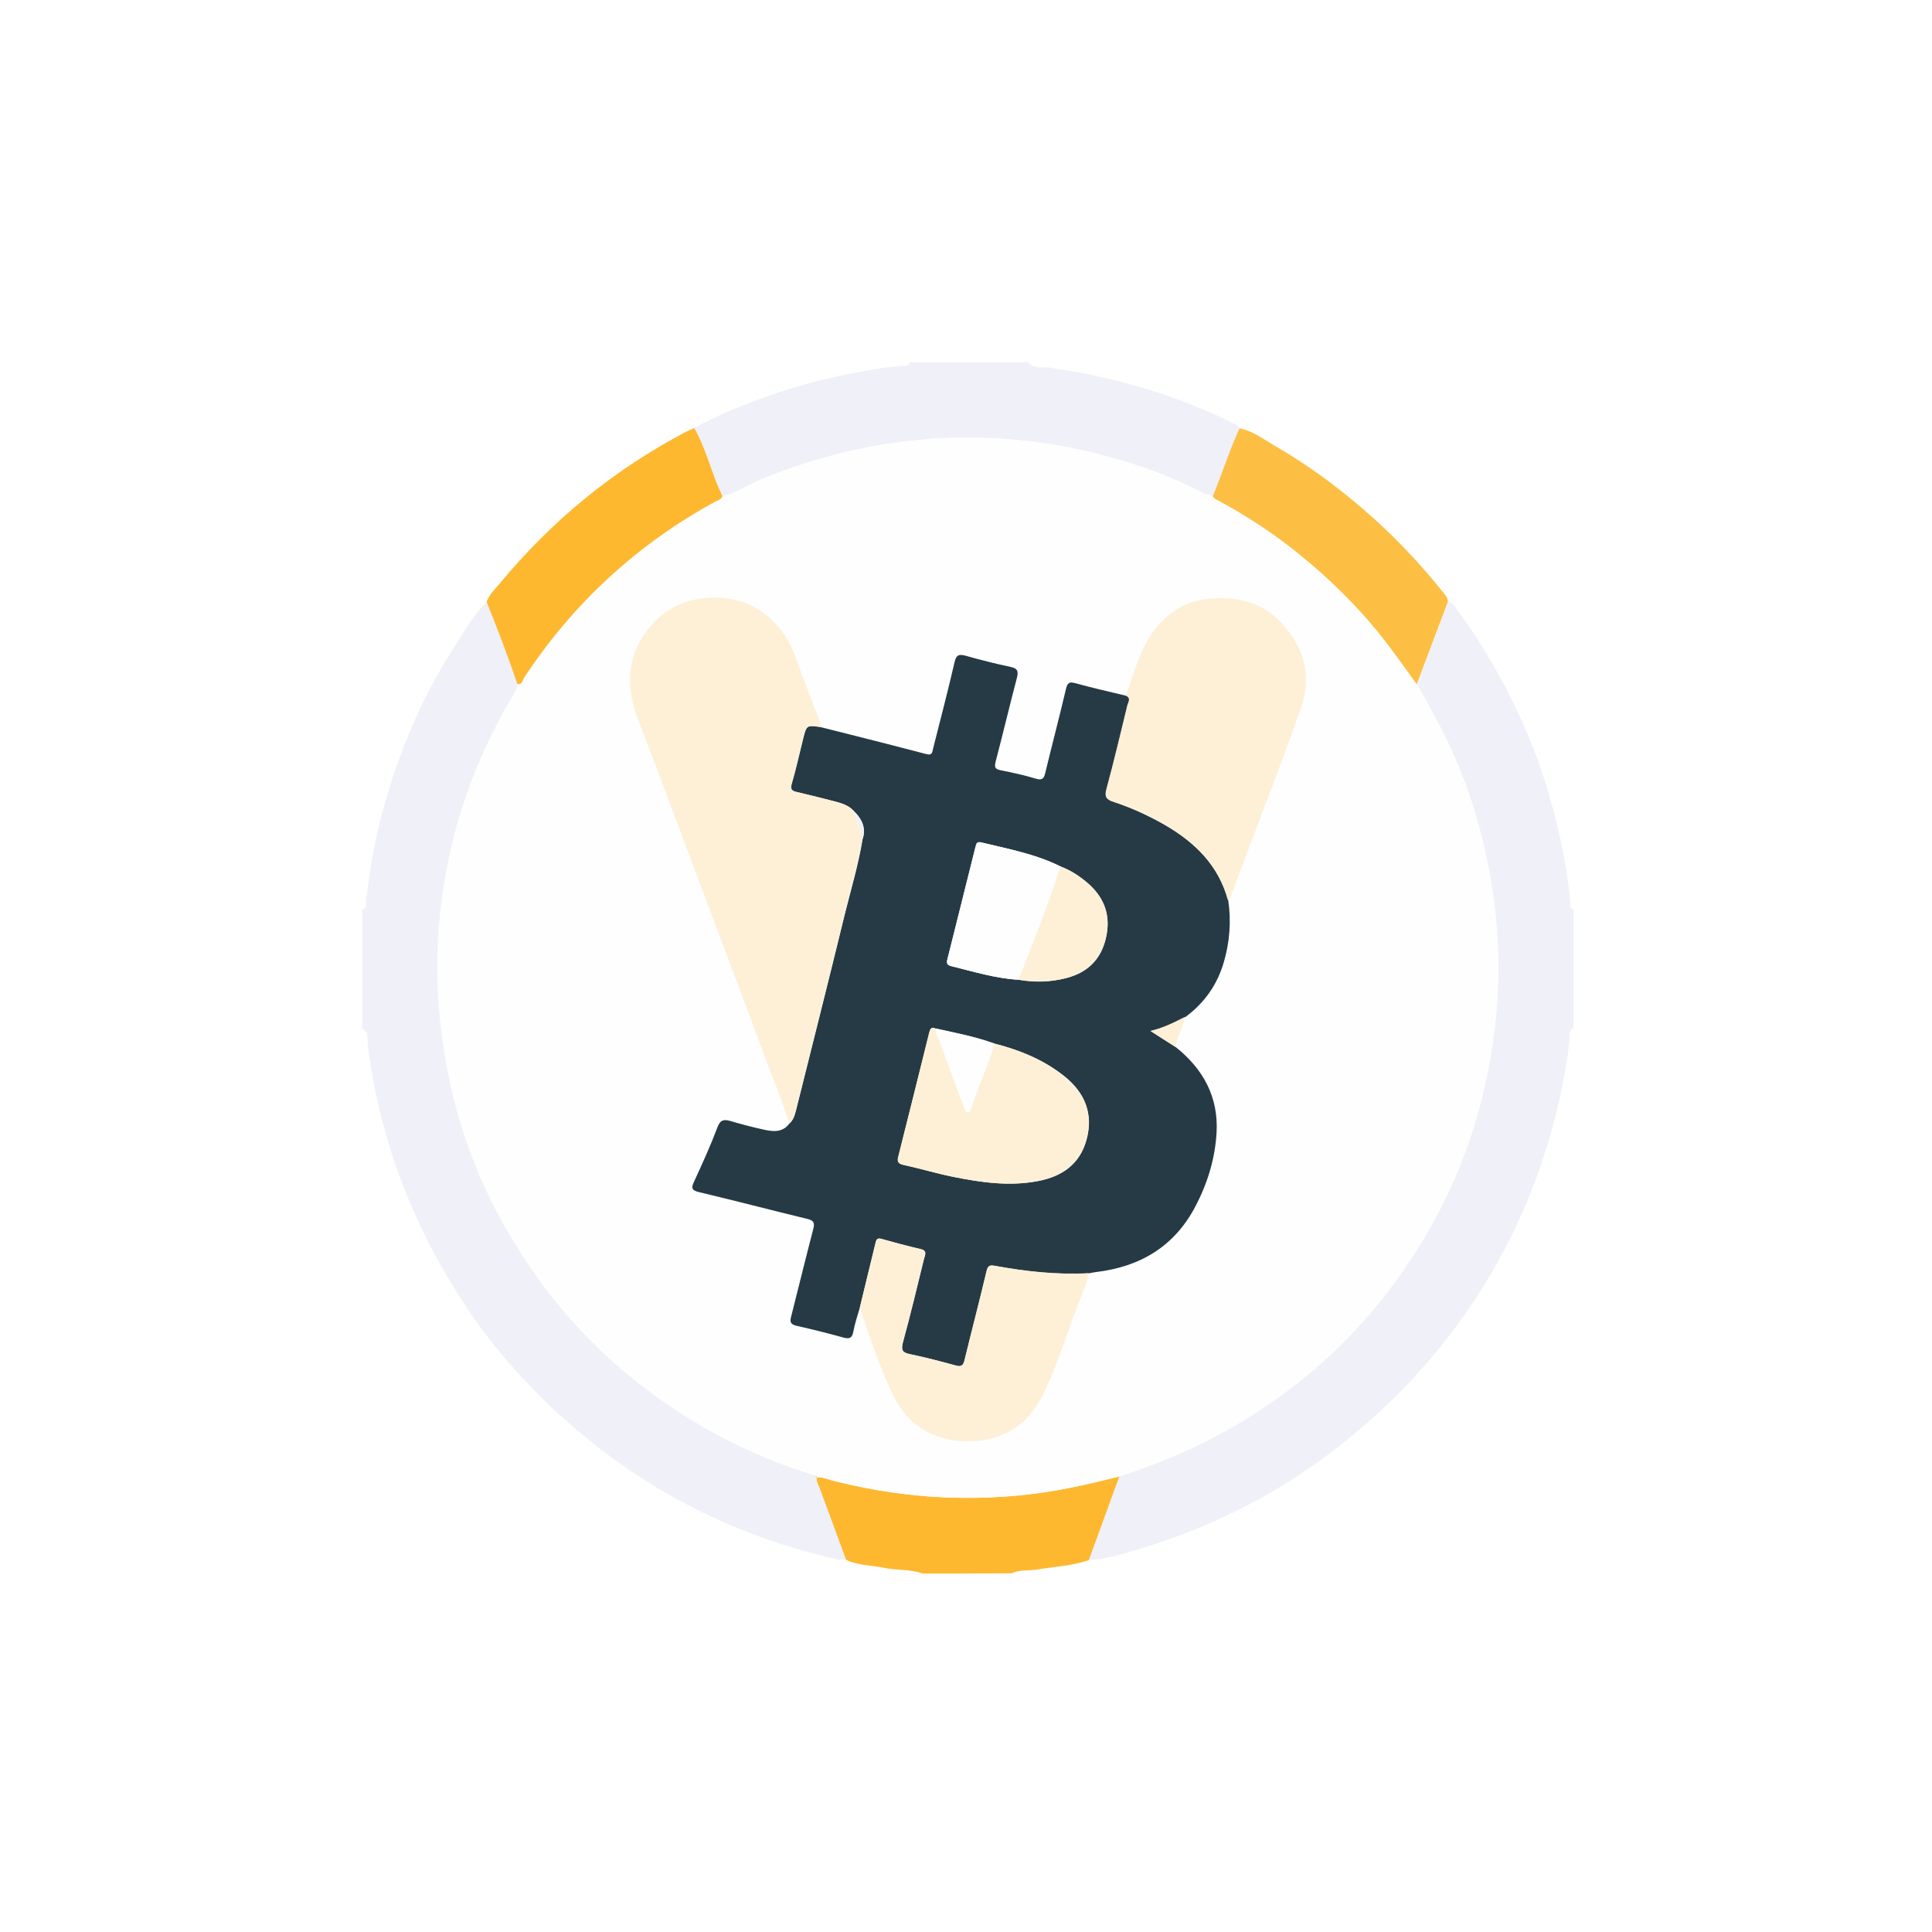
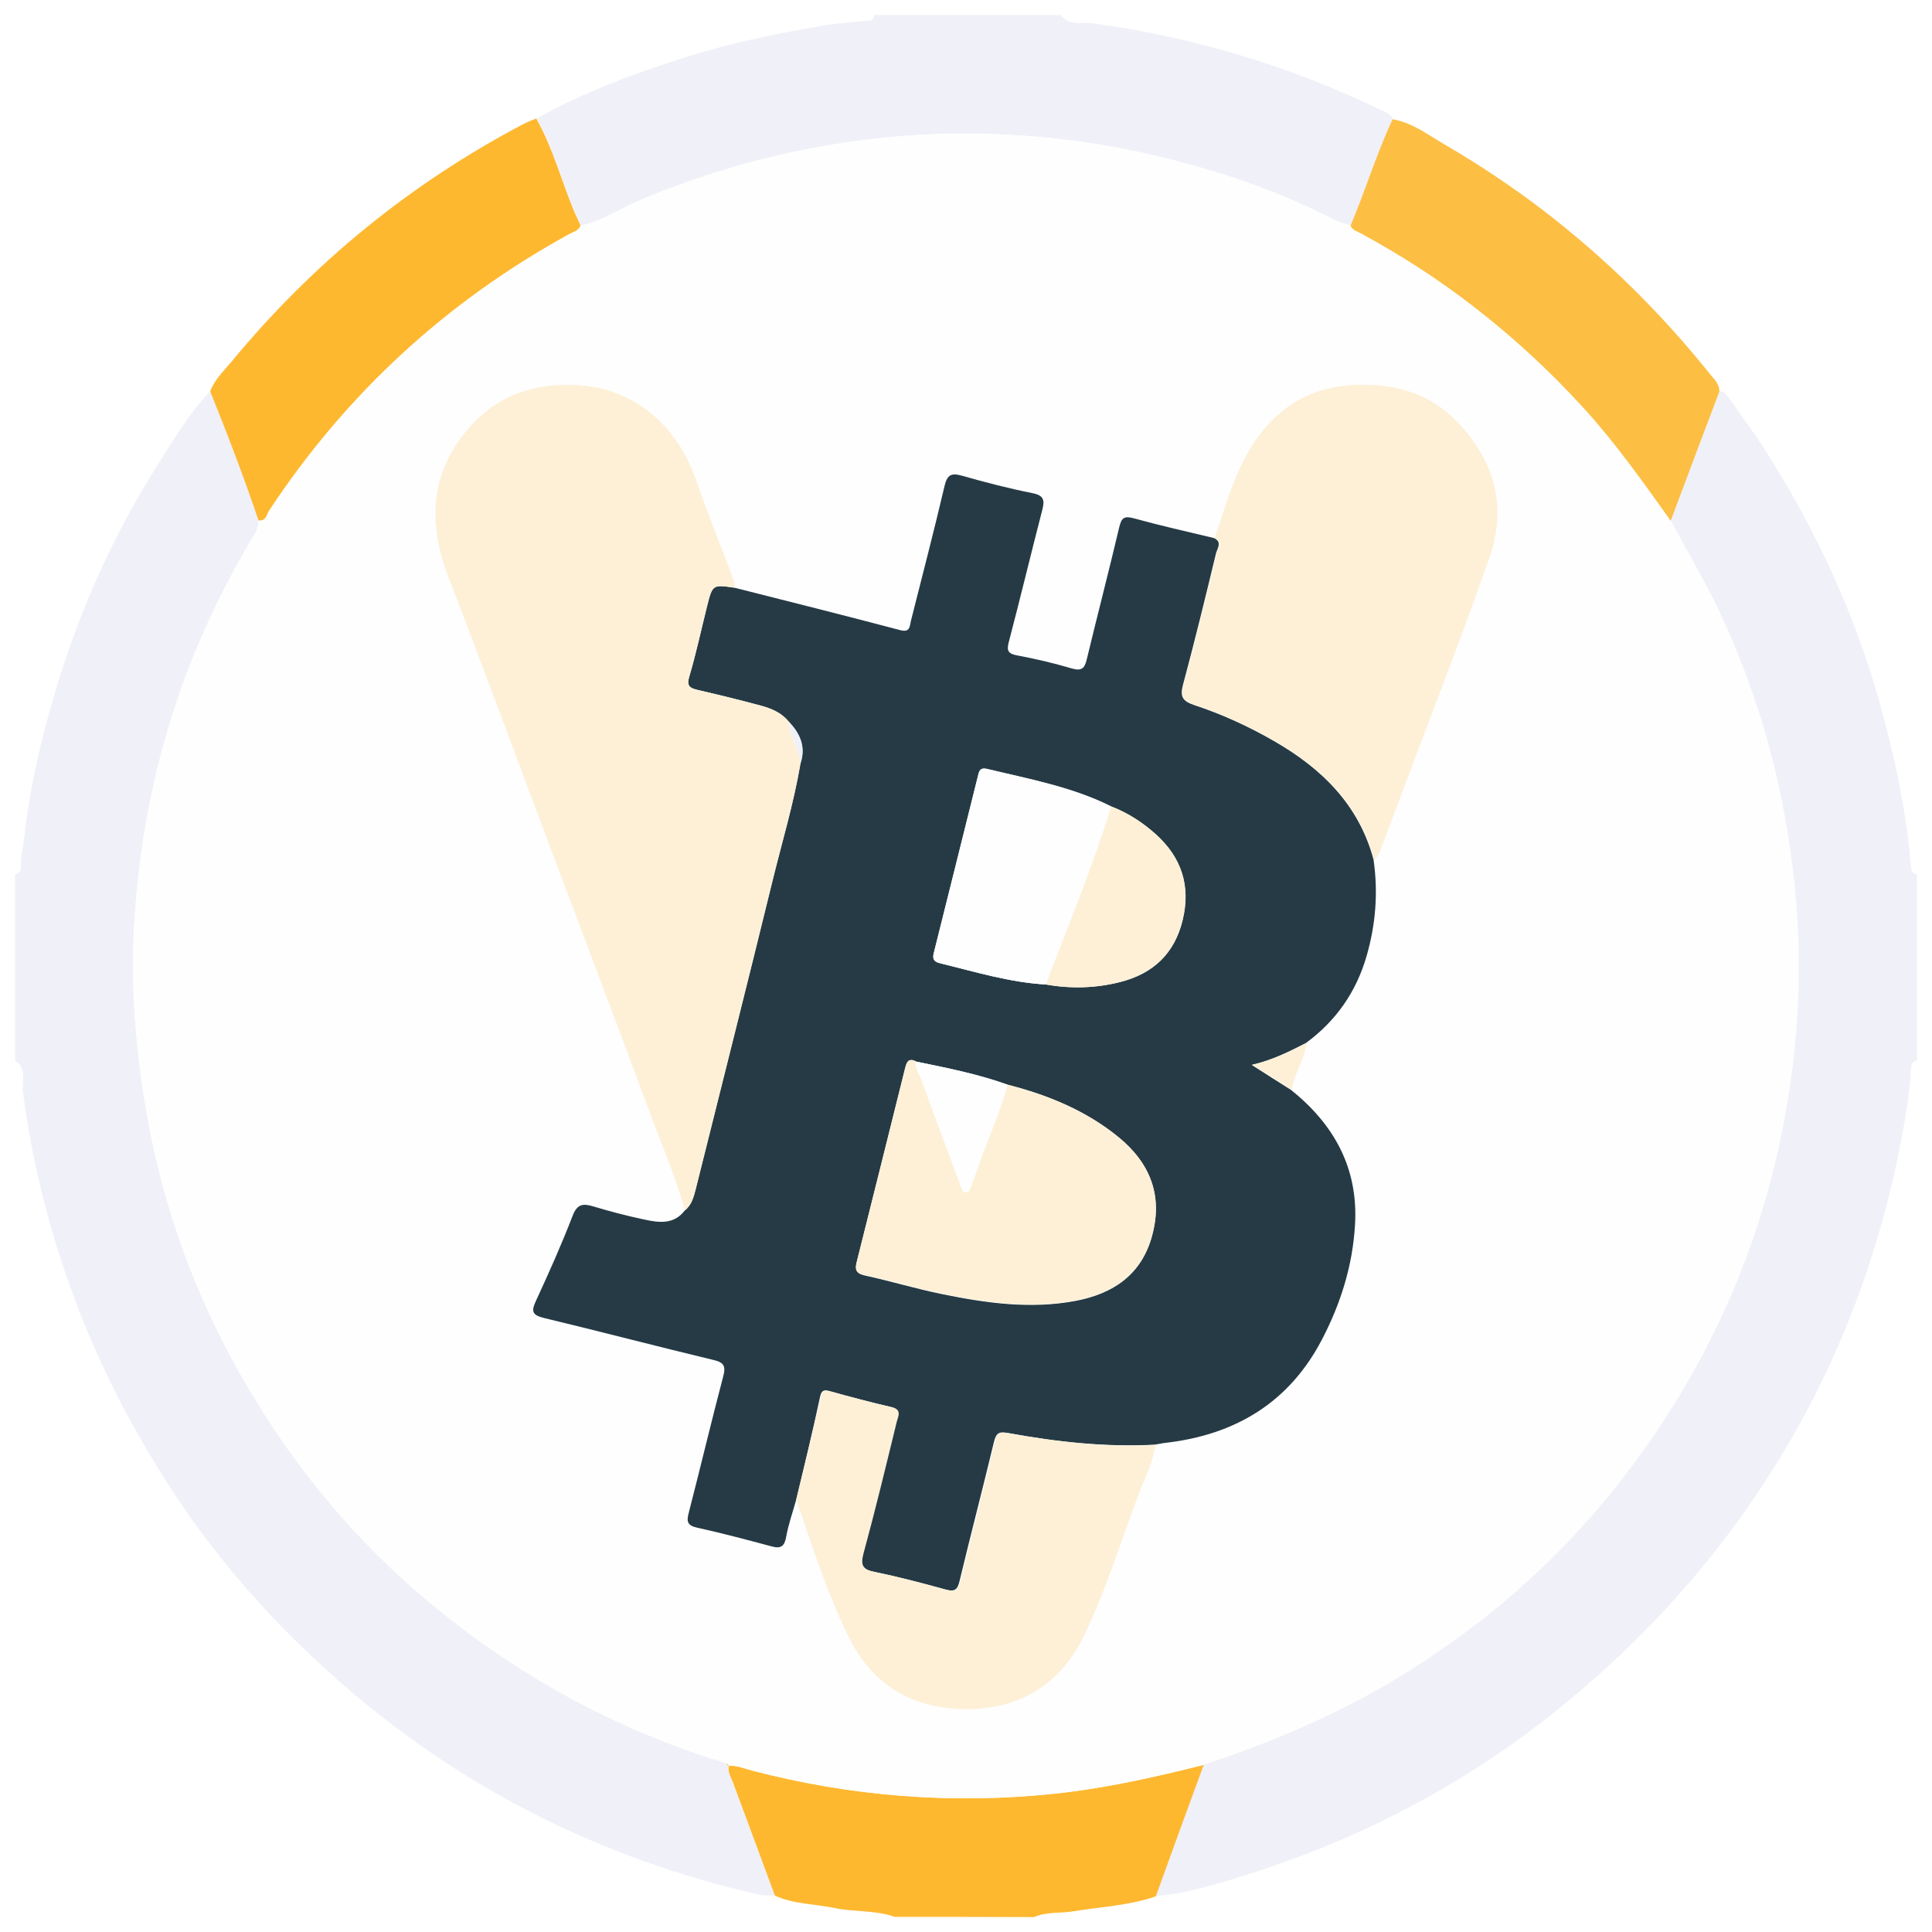
<svg xmlns="http://www.w3.org/2000/svg" version="1.1" id="Layer_1" x="0px" y="0px" viewBox="0 0 1024 1024" style="enable-background:new 0 0 1024 1024;" xml:space="preserve">
  <style type="text/css">
	.st0{fill:#F0F0F8;}
	.st1{fill:#FEB830;}
	.st2{fill:#FEFEFE;}
	.st3{fill:#FCBF44;}
	.st4{fill:#253A45;}
	.st5{fill:#FDF0D7;}
</style>
  <g>
-     <path class="st0" d="M834,482c0,21,0,42,0,63c-1.8,0.2-1.9,1.5-2,2.9c-0.5,9.8-2.3,19.4-4.2,28.9c-8.3,40.3-23.5,77.8-46.2,112.2   c-19.2,29.1-42.6,54.2-69.8,75.9c-31.7,25.3-67,43.5-105.7,55.4c-9.5,2.9-19,6-29,6.6c5.4-14.8,10.8-29.6,16.2-44.4   c20.7-6.9,40.7-15.1,59.7-26c32.4-18.6,60.1-42.5,82.8-72.1c24.7-32.3,42-68.3,51.1-108.1c4.5-19.8,7-39.8,7.3-60   c0.2-16.6-1.2-33.1-3.9-49.5c-4.2-25-11.5-49-22.2-72.1c-5.1-11-11.3-21.4-17-32.1c5.5-14.6,11-29.1,16.5-43.7   c1.5,0.2,2.4,1.1,3.2,2.2c4.2,6,8.6,11.8,12.5,18c16.6,26.1,29.6,53.8,38.1,83.5c5.2,18.3,9.3,36.9,10.9,55.9   C832.1,480.1,831.9,481.7,834,482z" />
-     <path class="st0" d="M192,545c0-21,0-42,0-63c1.4-0.2,2-1,2-2.4c-0.2-3,0.6-5.9,0.9-8.9c2.2-19.3,6.7-38.1,12.6-56.6   c8-24.9,18.8-48.6,32.9-70.6c5.4-8.5,10.5-17.3,17.6-24.6c5.8,14.4,11.3,28.9,16.3,43.6c-0.1,1.7-0.5,3.3-1.4,4.7   c-8.9,14.7-16.4,30-22.5,46c-10.7,28-16.5,57-18.1,86.7c-1,17.7,0.2,35.5,2.8,53.1c4.4,30.7,13.5,59.9,27.6,87.4   c17.7,34.3,41.1,64.1,71.2,88.7c29.4,24.1,62.2,41.8,98.6,52.8c0,0.5,0.2,0.9,0.8,0.9l-0.1,0c-0.5,2.1,0.7,3.9,1.4,5.7   c4.7,12.7,9.4,25.4,14.1,38.2c-1.7-0.1-3.4,0.2-4.9-0.2c-54.1-12.2-102.1-36.5-143.5-73.3c-20.4-18.1-38.6-38.4-53.7-61.3   c-13.1-19.8-24.1-40.6-32.6-62.7c-9.3-23.9-15.7-48.5-18.9-74C194.3,552,196.2,547.5,192,545z" />
-     <path class="st0" d="M368,226.9c16.1-9,33.4-15.3,50.9-20.9c15.2-4.8,30.7-7.9,46.4-10.6c4.2-0.7,8.5-1,12.8-1.4   c1.6-0.2,3.5,0.4,3.9-2c21,0,42,0,63,0c2.8,3.8,7.2,2.3,10.8,2.8c22.5,3.1,44.5,8.4,65.9,16c10.6,3.8,21,8.1,31.1,13.1   c1.6,0.8,3.5,1.3,4.3,3.2c-5.5,11.7-9.2,24.1-14.2,35.9c-2-0.7-4.2-1.2-6.1-2.2c-19.2-9.9-39.4-16.6-60.4-21.6   c-19.7-4.6-39.7-7-60-7.3c-15-0.2-29.8,0.9-44.6,3.1c-23.4,3.5-46,9.9-67.9,18.9c-7.1,2.9-13.4,7.4-21,9.1c-0.7-1.5-1.3-3-2-4.5   C376.5,248,373.7,236.9,368,226.9z" />
-     <path class="st1" d="M489,834c-6.6-2.4-13.6-1.6-20.3-3c-6.7-1.4-13.8-1.2-20.2-4.2c-4.7-12.7-9.4-25.4-14.1-38.2   c-0.7-1.8-1.9-3.6-1.4-5.7c2.7-0.2,5.2,0.9,7.8,1.6c33.8,8.8,68,11.5,102.7,7.7c16.9-1.8,33.4-5.5,49.8-9.7   c-5.4,14.8-10.8,29.6-16.2,44.4c-8.9,3.1-18.4,3.5-27.6,5c-4.5,0.7-9.1,0-13.4,2C520.3,834,504.7,834,489,834z" />
-     <path class="st2" d="M593.2,782.6c-16.4,4.1-32.9,7.9-49.8,9.7c-34.8,3.7-68.9,1-102.7-7.7c-2.6-0.7-5-1.8-7.8-1.6c0,0,0.1,0,0.1,0   c-0.3-0.3-0.5-0.6-0.8-0.9c-36.4-11-69.1-28.7-98.6-52.8c-30-24.6-53.4-54.5-71.2-88.7c-14.2-27.5-23.2-56.7-27.6-87.4   c-2.5-17.6-3.7-35.4-2.8-53.1c1.6-29.8,7.4-58.8,18.1-86.7c6.1-16,13.7-31.3,22.5-46c0.9-1.5,1.3-3.1,1.4-4.7   c2.6,0.4,2.8-2.1,3.6-3.4c26-39.5,59.8-70.5,101.2-93.3c1.4-0.8,3.2-1.2,3.9-2.9c7.6-1.7,13.9-6.2,21-9.1   c21.9-9,44.5-15.4,67.9-18.9c14.8-2.2,29.6-3.3,44.6-3.1c20.3,0.3,40.3,2.7,60,7.3c20.9,4.9,41.2,11.7,60.4,21.6   c1.9,1,4,1.5,6.1,2.2c0.7,1.5,2.2,1.9,3.5,2.6c13.4,7.3,26.2,15.5,38.2,24.9c13.2,10.3,25.5,21.6,36.8,34   c10.9,11.9,20.2,25.1,29.6,38.2c5.7,10.7,11.9,21.1,17,32.1c10.7,23,18,47,22.2,72.1c2.7,16.4,4.1,32.9,3.9,49.5   c-0.2,20.3-2.7,40.3-7.3,60c-9.1,39.8-26.3,75.8-51.1,108.1c-22.7,29.6-50.4,53.5-82.8,72.1C633.9,767.6,613.9,775.8,593.2,782.6z    M434.9,385.3c-0.1-1,0-2-0.3-2.9c-4.1-11-8.6-22-12.4-33.1c-6.6-19.1-22.8-34.7-48.5-32.3c-12.9,1.2-23,7.1-30.7,17.2   c-11.4,15-11,31.1-4.4,48.1c11.9,30.7,23.2,61.5,34.8,92.3c10.7,28.4,21.5,56.8,32,85.3c4.4,11.8,9.4,23.4,12.9,35.6   c-3.7,4.9-8.7,4.2-13.6,3.1c-5.8-1.3-11.6-2.8-17.4-4.5c-3.5-1-5.4-0.9-7,3.2c-3.7,9.8-8,19.3-12.4,28.8c-1.7,3.7-1,4.8,2.8,5.7   c19,4.6,38,9.5,57,14.1c3.5,0.9,4.3,2,3.3,5.6c-4.1,15.2-7.7,30.6-11.6,45.9c-0.8,2.9-0.7,4.4,2.8,5.2c8.4,1.8,16.8,4,25.1,6.3   c3.2,0.9,4.4,0,5-3.3c0.8-4.2,2.2-8.3,3.4-12.5c5.4,15.7,10.5,31.5,17.8,46.4c7.9,16,21.6,24.1,39.2,24.2   c17.9,0.1,31.8-8,39.8-24.1c7.8-15.8,12.8-32.7,19.1-49.1c2-5.2,4.7-10.3,5.4-15.9c1.3-0.2,2.6-0.5,3.9-0.7   c23.4-2.7,41.4-13.5,52.6-34.8c6.4-12.2,10.4-25.2,11.2-39c1.1-19-7.1-33.7-21.6-45.4c0.8-5.6,4.3-10.3,5-15.9   c10.1-7.5,16.9-17.2,20.5-29.3c3.1-10.7,4-21.6,2.3-32.6c1.4-0.9,1.7-2.3,2.3-3.7c3.3-8.9,6.7-17.7,10-26.6   c9-23.9,18.3-47.8,26.7-71.9c5.9-17,1.6-32.4-10.8-45.4c-9.8-10.2-22-13.4-35.9-12.6c-14.7,0.9-25.6,8.2-33.2,19.9   c-6.3,9.6-9.2,20.9-12.9,31.7c-9-2.2-18.1-4.2-27.1-6.7c-3.3-0.9-4.2-0.2-4.9,3c-3.5,14.9-7.4,29.7-11,44.6c-0.7,3-1.7,4-5,3   c-6-1.8-12.2-3.2-18.4-4.4c-3.1-0.6-3.7-1.5-2.9-4.6c3.9-14.8,7.4-29.7,11.3-44.5c0.9-3.3,0.6-4.9-3.3-5.7   c-8-1.6-15.9-3.6-23.7-5.9c-3.7-1-5.1-0.6-6.1,3.5c-3.5,15.2-7.5,30.3-11.3,45.5c-0.4,1.7-0.2,4-3.6,3.1   C472.3,394.7,453.6,390,434.9,385.3z" />
-     <path class="st3" d="M750.9,362.7c-9.4-13.1-18.6-26.3-29.6-38.2c-11.3-12.4-23.6-23.7-36.8-34c-12-9.4-24.8-17.6-38.2-24.9   c-1.3-0.7-2.8-1.1-3.5-2.6c5-11.9,8.7-24.3,14.2-35.9c6.7,1.1,12,5.3,17.7,8.6c11.6,6.7,22.7,14.1,33.3,22.3   c20.9,16.1,39.6,34.4,56.1,55c1.4,1.8,3.3,3.4,3.3,6C761.9,333.5,756.4,348.1,750.9,362.7z" />
-     <path class="st1" d="M382.9,263c-0.7,1.8-2.4,2.2-3.9,2.9c-41.4,22.7-75.2,53.8-101.2,93.3c-0.9,1.3-1,3.8-3.6,3.4   c-4.9-14.7-10.5-29.2-16.3-43.6c1.5-4,4.6-6.9,7.2-10c27.5-33.2,60.2-60,98.4-80.1c1.5-0.8,3-1.3,4.5-2c5.7,10,8.5,21.2,12.9,31.7   C381.6,260.1,382.3,261.5,382.9,263z" />
-     <path class="st1" d="M432.3,782.1c0.3,0.3,0.5,0.6,0.8,0.9C432.4,783.1,432.3,782.6,432.3,782.1z" />
-     <path class="st4" d="M455.7,693.2c-1.2,4.1-2.6,8.2-3.4,12.5c-0.6,3.3-1.8,4.1-5,3.3c-8.3-2.3-16.7-4.4-25.1-6.3   c-3.5-0.8-3.6-2.3-2.8-5.2c3.9-15.3,7.6-30.6,11.6-45.9c1-3.6,0.2-4.8-3.3-5.6c-19-4.6-38-9.6-57-14.1c-3.9-0.9-4.6-2-2.8-5.7   c4.4-9.5,8.7-19,12.4-28.8c1.5-4,3.5-4.2,7-3.2c5.7,1.7,11.5,3.2,17.4,4.5c4.9,1.1,10,1.7,13.6-3.1c2.3-1.9,3-4.7,3.7-7.4   c8.6-34.4,17.3-68.8,25.7-103.3c3.3-13.3,7.3-26.5,9.5-40.1c1.9-5.6-0.1-10.2-4-14.2c-2.4-3-5.8-4.4-9.3-5.4   c-7.1-1.9-14.2-3.6-21.3-5.3c-2.7-0.6-3.9-1.3-2.9-4.6c2.3-7.8,4-15.8,6-23.7c1.8-7.3,1.9-7.3,9.3-6.2c18.7,4.7,37.4,9.4,56,14.3   c3.4,0.9,3.1-1.4,3.6-3.1c3.8-15.1,7.8-30.3,11.3-45.5c0.9-4.1,2.4-4.5,6.1-3.5c7.8,2.2,15.7,4.2,23.7,5.9c3.8,0.8,4.1,2.4,3.3,5.7   c-3.9,14.8-7.4,29.7-11.3,44.5c-0.8,3.1-0.2,4,2.9,4.6c6.2,1.2,12.4,2.6,18.4,4.4c3.3,1,4.3,0,5-3c3.6-14.9,7.5-29.7,11-44.6   c0.8-3.2,1.7-3.9,4.9-3c9,2.5,18.1,4.5,27.1,6.7c2.8,1.4,1.1,3.5,0.7,5.1c-3.6,14.8-7.2,29.7-11.1,44.4c-1.1,4-0.1,5.5,3.6,6.7   c9.5,3.1,18.5,7.3,27.2,12.2c16,9.3,28.6,21.5,33.6,40c1.6,11,0.8,21.9-2.3,32.6c-3.5,12.1-10.3,21.8-20.5,29.3   c-5.7,2.9-11.4,5.8-18.3,7.4c4.8,3,9,5.8,13.3,8.5c14.5,11.6,22.7,26.4,21.6,45.4c-0.8,13.8-4.8,26.8-11.2,39   c-11.1,21.2-29.2,32-52.6,34.8c-1.3,0.2-2.6,0.4-3.9,0.7c-16.7,0.9-33.2-0.9-49.6-3.9c-3-0.6-3.9,0-4.6,3   c-3.7,15.7-7.8,31.2-11.6,46.9c-0.7,3-1.7,3.8-4.7,2.9c-8-2.2-16-4.3-24.2-6c-4.1-0.8-4.9-2.2-3.8-6.3c4-14.7,7.6-29.6,11.2-44.4   c0.5-1.9,1.9-4.1-1.8-5c-7-1.6-13.9-3.4-20.7-5.4c-1.9-0.5-2.7-0.1-3.1,1.8C461.3,670,458.5,681.6,455.7,693.2z M539.9,519.3   c8.5,1.5,16.9,1.3,25.2-0.9c11.1-2.8,18.3-9.6,21-21c2.7-11.5-0.4-21-9-28.8c-4.5-4-9.5-7.3-15.1-9.4c-13.2-6.6-27.7-9.2-41.9-12.7   c-2.2-0.5-2.6,0.5-3,2.1c-5,20-10,40-15,60c-0.5,2-0.1,3,2.2,3.5C516.1,515,527.7,518.6,539.9,519.3z M527,553.1   c-10.1-3.6-20.6-5.6-31-7.9c-2.6-1.2-3.1,0.5-3.5,2.4c-5.4,21.8-10.9,43.5-16.3,65.3c-0.6,2.5-0.4,3.8,2.6,4.5   c8.8,1.9,17.4,4.5,26.2,6.3c14.9,3,29.9,5.2,45.1,2.3c12.7-2.4,22.2-8.8,25.8-21.9c3.7-13.5-0.7-24.6-11.3-33.3   C553.5,561.8,540.6,556.6,527,553.1z" />
-     <path class="st5" d="M434.9,385.3c-7.4-1.1-7.4-1.1-9.3,6.2c-2,7.9-3.7,15.9-6,23.7c-1,3.3,0.2,4,2.9,4.6   c7.1,1.7,14.2,3.4,21.3,5.3c3.5,1,6.9,2.3,9.3,5.4c0.2,5.1,3.7,9.2,4,14.2c-2.3,13.6-6.3,26.7-9.5,40.1   c-8.4,34.5-17.1,68.9-25.7,103.3c-0.7,2.7-1.4,5.5-3.7,7.4c-3.5-12.1-8.5-23.7-12.9-35.6c-10.5-28.5-21.3-56.9-32-85.3   c-11.6-30.8-22.9-61.6-34.8-92.3c-6.6-17-7-33.1,4.4-48.1c7.7-10.1,17.8-16,30.7-17.2c25.7-2.4,41.9,13.2,48.5,32.3   c3.8,11.1,8.3,22.1,12.4,33.1C434.9,383.2,434.8,384.3,434.9,385.3z" />
-     <path class="st5" d="M650.8,477.1c-5-18.5-17.5-30.7-33.6-40c-8.6-5-17.7-9.1-27.2-12.2c-3.7-1.2-4.7-2.7-3.6-6.7   c4-14.7,7.5-29.6,11.1-44.4c0.4-1.6,2.1-3.8-0.7-5.1c3.8-10.8,6.7-22.1,12.9-31.7c7.7-11.7,18.5-19.1,33.2-19.9   c13.9-0.8,26.1,2.4,35.9,12.6c12.4,13,16.7,28.4,10.8,45.4c-8.4,24.1-17.7,48-26.7,71.9c-3.3,8.9-6.7,17.7-10,26.6   C652.5,474.8,652.2,476.2,650.8,477.1z" />
-     <path class="st5" d="M455.7,693.2c2.8-11.6,5.6-23.2,8.4-34.8c0.5-1.9,1.2-2.3,3.1-1.8c6.9,1.9,13.8,3.8,20.7,5.4   c3.7,0.8,2.2,3.1,1.8,5c-3.6,14.8-7.2,29.7-11.2,44.4c-1.1,4.1-0.2,5.5,3.8,6.3c8.1,1.7,16.2,3.8,24.2,6c3,0.8,4,0,4.7-2.9   c3.8-15.7,7.9-31.2,11.6-46.9c0.7-3,1.6-3.6,4.6-3c16.4,3,32.9,4.8,49.6,3.9c-0.7,5.7-3.4,10.7-5.4,15.9   c-6.3,16.4-11.2,33.4-19.1,49.1c-8,16.2-21.9,24.2-39.8,24.1c-17.7-0.1-31.4-8.2-39.2-24.2C466.1,724.7,461.1,708.9,455.7,693.2z" />
-     <path class="st5" d="M623,554.9c-4.3-2.7-8.6-5.5-13.3-8.5c6.9-1.6,12.6-4.5,18.3-7.4C627.3,544.6,623.8,549.3,623,554.9z" />
-     <path class="st5" d="M527,553.1c13.6,3.5,26.5,8.7,37.5,17.7c10.6,8.7,15,19.7,11.3,33.3c-3.6,13.1-13.1,19.5-25.8,21.9   c-15.2,2.9-30.2,0.7-45.1-2.3c-8.8-1.8-17.4-4.4-26.2-6.3c-3-0.7-3.3-2-2.6-4.5c5.5-21.7,10.9-43.5,16.3-65.3   c0.5-1.9,1-3.6,3.5-2.4c-0.2,2.7,1.4,4.7,2.3,7.1c4.1,11.6,8.5,23.1,12.8,34.6c0.4,1,0.5,2.6,1.9,2.6c1.4,0,1.5-1.6,1.9-2.6   c0.8-2,1.5-4,2.2-6.1C520.3,571.4,524.5,562.5,527,553.1z" />
-     <path class="st2" d="M539.9,519.3c-12.2-0.7-23.8-4.3-35.6-7.2c-2.2-0.5-2.7-1.5-2.2-3.5c5-20,10-40,15-60c0.4-1.6,0.8-2.6,3-2.1   c14.2,3.4,28.6,6.1,41.9,12.7C555.8,479.6,547.5,499.3,539.9,519.3z" />
-     <path class="st5" d="M539.9,519.3c7.6-20,15.8-39.7,22.1-60.1c5.7,2.2,10.6,5.4,15.1,9.4c8.7,7.8,11.8,17.4,9,28.8   c-2.7,11.4-10,18.1-21,21C556.8,520.5,548.4,520.7,539.9,519.3z" />
-     <path class="st2" d="M527,553.1c-2.5,9.5-6.7,18.4-9.9,27.6c-0.7,2-1.4,4.1-2.2,6.1c-0.4,1-0.5,2.6-1.9,2.6c-1.4,0-1.5-1.5-1.9-2.6   c-4.3-11.5-8.7-23-12.8-34.6c-0.8-2.3-2.5-4.4-2.3-7.1C506.4,547.4,516.9,549.4,527,553.1z" />
-     <path class="st0" d="M457.2,444.7c-0.3-5-3.8-9.1-4-14.2C457,434.5,459,439,457.2,444.7z" />
+     <path class="st0" d="M1016,463.3c0,33,0,65.9,0,98.9c-2.8,0.3-3,2.3-3.2,4.5c-0.8,15.4-3.6,30.5-6.7,45.4   c-13,63.3-36.9,122.2-72.5,176.1c-30.1,45.6-66.9,85-109.6,119.2c-49.8,39.8-105.3,68.3-165.9,87.1c-14.9,4.6-29.8,9.3-45.6,10.4   c8.5-23.2,17-46.4,25.4-69.7c32.5-10.8,63.9-23.7,93.7-40.8c50.8-29.3,94.4-66.7,129.9-113.3c38.8-50.8,65.9-107.3,80.2-169.8   c7.1-31,11-62.4,11.4-94.3c0.3-26.1-1.9-51.9-6.2-77.7c-6.5-39.3-18.1-77-34.8-113.1c-8-17.3-17.8-33.6-26.8-50.4   c8.6-22.9,17.2-45.8,25.9-68.6c2.3,0.3,3.8,1.8,5,3.5c6.6,9.4,13.5,18.6,19.6,28.2c26,40.9,46.4,84.4,59.8,131.2   c8.2,28.8,14.5,57.9,17.1,87.8C1013,460.4,1012.7,462.9,1016,463.3z" />
+     <path class="st0" d="M8,562.2c0-33,0-65.9,0-98.9c2.2-0.3,3.2-1.6,3.1-3.8c-0.3-4.7,1-9.3,1.5-13.9c3.4-30.3,10.5-59.8,19.7-88.8   c12.5-39.1,29.5-76.2,51.6-110.9c8.5-13.3,16.4-27.1,27.6-38.6c9.1,22.6,17.8,45.3,25.6,68.4c-0.1,2.7-0.8,5.2-2.2,7.4   c-13.9,23-25.8,47.1-35.4,72.2C82.7,399.4,73.6,445,71,491.7c-1.5,27.8,0.3,55.7,4.3,83.4c7,48.2,21.1,94.1,43.4,137.2   c27.8,53.8,64.6,100.7,111.7,139.3c46.2,37.8,97.6,65.7,154.7,82.9c0.1,0.8,0.2,1.5,1.2,1.4l-0.1-0.1c-0.8,3.3,1.1,6,2.2,8.9   c7.3,20,14.8,39.9,22.2,59.9c-2.6-0.1-5.3,0.2-7.8-0.3c-84.9-19.2-160.3-57.4-225.3-115.2c-32-28.5-60.6-60.3-84.4-96.3   c-20.5-31-37.8-63.7-51.3-98.4c-14.5-37.6-24.6-76.2-29.7-116.2C11.6,573.2,14.5,566.2,8,562.2z" />
+     <path class="st0" d="M284.4,62.8c25.3-14.1,52.4-24.1,80-32.8c23.8-7.5,48.2-12.4,72.8-16.6c6.6-1.1,13.4-1.5,20.1-2.2   c2.5-0.3,5.5,0.7,6.1-3.2c33,0,65.9,0,98.9,0c4.4,6,11.3,3.6,16.9,4.4c35.4,4.8,69.8,13.2,103.4,25.2c16.7,6,33,12.8,48.9,20.5   c2.5,1.2,5.5,2,6.7,5c-8.6,18.3-14.5,37.8-22.3,56.4c-3.2-1.1-6.6-1.9-9.5-3.4c-30.1-15.5-61.9-26.1-94.8-33.8   c-31-7.3-62.4-11-94.2-11.5c-23.5-0.4-46.8,1.4-70,4.8c-36.7,5.5-72.2,15.5-106.5,29.7c-11.1,4.6-21.1,11.6-33,14.3   c-1-2.3-2.1-4.7-3.1-7C297.7,96,293.3,78.5,284.4,62.8z" />
+     <path class="st1" d="M474.3,1016c-10.3-3.7-21.4-2.5-31.9-4.7c-10.6-2.2-21.7-2-31.7-6.6c-7.4-20-14.8-39.9-22.2-59.9   c-1.1-2.9-3-5.6-2.2-8.9c4.3-0.3,8.2,1.4,12.2,2.5c53,13.8,106.7,18,161.3,12.2c26.5-2.9,52.4-8.7,78.2-15.2   c-8.5,23.2-17,46.4-25.4,69.7c-14,4.9-28.9,5.5-43.4,7.9c-7,1.2-14.3,0.1-21.1,3.1C523.5,1016,498.9,1016,474.3,1016z" />
+     <path class="st2" d="M638,935.4c-25.8,6.5-51.6,12.3-78.2,15.2c-54.6,5.9-108.3,1.6-161.3-12.2c-4-1-7.9-2.8-12.2-2.5   c0,0,0.1,0.1,0.1,0.1c-0.4-0.5-0.8-0.9-1.2-1.4c-57.2-17.2-108.5-45.1-154.7-82.9c-47.2-38.6-83.9-85.5-111.7-139.3   c-22.3-43.1-36.5-89.1-43.4-137.2c-4-27.7-5.9-55.5-4.3-83.4c2.5-46.8,11.7-92.3,28.5-136.2c9.6-25.2,21.5-49.2,35.4-72.2   c1.4-2.3,2-4.8,2.2-7.4c4.1,0.6,4.3-3.2,5.7-5.3c40.9-61.9,93.9-110.7,158.9-146.4c2.2-1.2,5-1.8,6.1-4.6   c11.9-2.6,21.9-9.7,33-14.3c34.4-14.1,69.8-24.2,106.5-29.7c23.2-3.5,46.5-5.2,70-4.8c31.8,0.5,63.3,4.2,94.2,11.5   c32.8,7.7,64.7,18.3,94.8,33.8c3,1.5,6.4,2.3,9.5,3.4c1.1,2.4,3.5,3,5.5,4.1c21,11.4,41.1,24.3,60,39c20.8,16.2,40,33.9,57.8,53.3   c17.1,18.8,31.7,39.4,46.4,60c8.9,16.8,18.8,33.1,26.8,50.4c16.7,36.2,28.3,73.8,34.8,113.1c4.3,25.8,6.5,51.6,6.2,77.7   c-0.4,31.8-4.3,63.2-11.4,94.3c-14.3,62.5-41.4,119-80.2,169.8c-35.6,46.5-79.1,84-129.9,113.3C701.9,911.7,670.4,924.6,638,935.4z    M389.4,311.5c-0.2-1.5,0-3.2-0.5-4.6c-6.5-17.3-13.5-34.5-19.5-52c-10.3-30-35.7-54.4-76.1-50.7c-20.3,1.9-36.2,11.1-48.2,27   c-17.9,23.6-17.2,48.9-6.9,75.5c18.6,48.1,36.4,96.6,54.6,144.9c16.8,44.7,33.8,89.2,50.3,134c6.9,18.6,14.7,36.8,20.2,55.8   c-5.7,7.7-13.7,6.6-21.4,4.9c-9.2-2-18.3-4.4-27.2-7c-5.5-1.6-8.5-1.4-10.9,5c-5.9,15.3-12.5,30.3-19.5,45.2   c-2.7,5.8-1.6,7.6,4.5,9c29.9,7.2,59.7,15,89.6,22.2c5.5,1.3,6.7,3.2,5.2,8.8c-6.4,23.9-12.1,48-18.2,72c-1.2,4.6-1.1,6.9,4.4,8.1   c13.2,2.9,26.4,6.3,39.4,9.9c5,1.4,6.9,0,7.8-5.1c1.2-6.6,3.5-13,5.3-19.6c8.5,24.6,16.4,49.5,27.9,72.9   c12.3,25.2,33.8,37.9,61.6,38.1c28.1,0.2,49.9-12.5,62.5-37.9c12.3-24.7,20-51.4,30-77.2c3.2-8.2,7.3-16.1,8.4-25   c2-0.4,4.1-0.8,6.1-1c36.7-4.3,65.1-21.3,82.5-54.6c10-19.2,16.4-39.6,17.6-61.2c1.7-29.8-11.1-53-33.9-71.2   c1.2-8.8,6.8-16.1,7.9-25c15.9-11.7,26.6-26.9,32.1-46c4.9-16.8,6.2-33.8,3.7-51.2c2.2-1.3,2.7-3.7,3.5-5.9   c5.2-13.9,10.5-27.8,15.7-41.7c14.1-37.6,28.7-75,41.9-112.9c9.3-26.7,2.5-50.9-17-71.3c-15.4-16-34.6-21.1-56.3-19.7   c-23.1,1.4-40.2,12.9-52.2,31.3c-9.8,15.1-14.4,32.9-20.3,49.8c-14.2-3.5-28.5-6.7-42.6-10.5c-5.1-1.4-6.6-0.3-7.7,4.8   c-5.5,23.4-11.5,46.6-17.2,70c-1.1,4.7-2.7,6.3-7.9,4.8c-9.5-2.8-19.2-5-28.9-6.9c-4.8-0.9-5.8-2.4-4.5-7.2   c6.1-23.2,11.6-46.6,17.7-69.8c1.4-5.2,0.9-7.7-5.1-9c-12.5-2.6-24.9-5.7-37.2-9.2c-5.7-1.6-8-0.9-9.5,5.5   c-5.5,23.9-11.7,47.6-17.8,71.4c-0.7,2.7-0.3,6.3-5.6,4.9C448.1,326.3,418.7,318.9,389.4,311.5z" />
+     <path class="st3" d="M885.5,276c-14.7-20.6-29.3-41.3-46.4-60c-17.8-19.5-37-37.2-57.8-53.3c-18.9-14.7-39-27.6-60-39   c-2-1.1-4.5-1.7-5.5-4.1c7.9-18.6,13.7-38.1,22.3-56.4c10.6,1.8,18.9,8.4,27.8,13.5c18.1,10.6,35.6,22.2,52.3,35   c32.8,25.2,62.1,54.1,88,86.4c2.2,2.8,5.2,5.3,5.1,9.4C902.7,230.2,894.1,253.1,885.5,276z" />
+     <path class="st1" d="M307.7,119.5c-1.1,2.8-3.8,3.4-6.1,4.6c-65,35.7-118,84.5-158.9,146.4c-1.4,2.1-1.6,5.9-5.7,5.3   c-7.8-23.1-16.5-45.8-25.6-68.4c2.4-6.3,7.2-10.8,11.3-15.7c43.1-52.2,94.5-94.2,154.4-125.8c2.3-1.2,4.7-2.1,7.1-3.1   c8.9,15.7,13.4,33.2,20.3,49.7C305.6,114.8,306.7,117.2,307.7,119.5z" />
+     <path class="st1" d="M385.2,934.6c0.4,0.5,0.8,0.9,1.2,1.4C385.5,936,385.3,935.3,385.2,934.6z" />
+     <path class="st4" d="M422,794.9c-1.8,6.5-4.1,12.9-5.3,19.6c-0.9,5.1-2.8,6.5-7.8,5.1c-13.1-3.5-26.2-7-39.4-9.9   c-5.5-1.2-5.6-3.5-4.4-8.1c6.2-24,11.9-48.1,18.2-72c1.5-5.6,0.4-7.5-5.2-8.8c-29.9-7.2-59.7-15-89.6-22.2c-6.1-1.5-7.2-3.2-4.5-9   c6.9-14.9,13.6-29.9,19.5-45.2c2.4-6.3,5.5-6.6,10.9-5c9,2.7,18.1,5.1,27.2,7c7.7,1.7,15.7,2.7,21.4-4.9c3.7-3,4.7-7.4,5.8-11.7   c13.5-54,27.1-108,40.4-162.2c5.1-20.9,11.4-41.6,15-62.9c2.9-8.9-0.2-16-6.3-22.3c-3.8-4.7-9.1-6.9-14.7-8.4   c-11.1-3-22.2-5.7-33.4-8.3c-4.2-1-6.1-2-4.5-7.2c3.7-12.2,6.3-24.8,9.4-37.2c2.9-11.5,2.9-11.5,14.6-9.8   c29.3,7.4,58.7,14.8,87.9,22.5c5.3,1.4,4.9-2.2,5.6-4.9c6-23.8,12.2-47.5,17.8-71.4c1.5-6.4,3.8-7.1,9.5-5.5   c12.3,3.5,24.7,6.7,37.2,9.2c6,1.2,6.5,3.7,5.1,9c-6,23.2-11.6,46.6-17.7,69.8c-1.3,4.8-0.3,6.3,4.5,7.2c9.7,1.8,19.4,4.1,28.9,6.9   c5.2,1.5,6.8-0.1,7.9-4.8c5.6-23.3,11.7-46.6,17.2-70c1.2-5,2.6-6.2,7.7-4.8c14.1,3.9,28.4,7.1,42.6,10.5c4.4,2.1,1.7,5.5,1,8.1   c-5.6,23.3-11.3,46.6-17.5,69.7c-1.7,6.3-0.1,8.6,5.7,10.6c14.9,4.9,29.1,11.4,42.6,19.2c25.2,14.5,44.9,33.7,52.7,62.8   c2.5,17.3,1.2,34.3-3.7,51.2c-5.5,19-16.2,34.3-32.1,46c-9,4.6-17.9,9.1-28.8,11.6c7.5,4.8,14.2,9.1,20.9,13.3   c22.8,18.3,35.6,41.4,33.9,71.2c-1.2,21.7-7.6,42.1-17.6,61.2c-17.4,33.3-45.8,50.3-82.5,54.6c-2.1,0.2-4.1,0.7-6.1,1   c-26.2,1.4-52.1-1.5-77.9-6.2c-4.7-0.9-6.1,0.1-7.3,4.8c-5.9,24.6-12.3,49-18.2,73.6c-1.1,4.7-2.6,5.9-7.4,4.6   c-12.6-3.5-25.2-6.8-37.9-9.4c-6.4-1.3-7.7-3.5-6-9.9c6.3-23.1,11.9-46.5,17.6-69.7c0.7-2.9,3-6.5-2.8-7.8   c-10.9-2.5-21.8-5.4-32.5-8.4c-3-0.9-4.2-0.2-4.9,2.8C430.8,758.4,426.4,776.7,422,794.9z M554.3,521.8c13.3,2.3,26.5,2,39.5-1.3   c17.4-4.5,28.8-15.1,33-32.9c4.3-18-0.6-33-14.2-45.3c-7-6.3-14.9-11.4-23.7-14.8c-20.8-10.4-43.4-14.5-65.8-19.9   c-3.5-0.8-4.1,0.7-4.7,3.3c-7.8,31.4-15.7,62.8-23.5,94.2c-0.8,3.1-0.1,4.7,3.4,5.5C516.9,515.1,535.1,520.7,554.3,521.8z    M534,574.9c-15.8-5.7-32.3-8.9-48.7-12.3c-4-1.9-4.8,0.7-5.6,3.8c-8.5,34.2-17.1,68.3-25.6,102.5c-1,3.9-0.6,6,4.1,7.1   c13.8,3,27.3,7.1,41.1,9.9c23.4,4.8,46.9,8.1,70.8,3.6c19.9-3.8,34.9-13.8,40.5-34.4c5.8-21.3-1-38.6-17.7-52.2   C575.6,588.6,555.4,580.4,534,574.9z" />
+     <path class="st5" d="M389.4,311.5c-11.6-1.7-11.7-1.7-14.6,9.8c-3.1,12.4-5.8,24.9-9.4,37.2c-1.6,5.2,0.3,6.2,4.5,7.2   c11.2,2.6,22.3,5.3,33.4,8.3c5.5,1.5,10.9,3.7,14.7,8.4c0.3,7.9,5.8,14.4,6.3,22.3c-3.6,21.3-9.9,42-15,62.9   c-13.2,54.1-26.9,108.1-40.4,162.2c-1.1,4.3-2.1,8.6-5.8,11.7c-5.5-19.1-13.4-37.3-20.2-55.8c-16.5-44.8-33.5-89.3-50.3-134   c-18.2-48.3-36-96.8-54.6-144.9c-10.3-26.6-10.9-51.9,6.9-75.5c12-15.9,27.9-25.2,48.2-27c40.4-3.7,65.8,20.7,76.1,50.7   c6,17.5,13,34.7,19.5,52C389.4,308.3,389.2,309.9,389.4,311.5z" />
+     <path class="st5" d="M728.3,455.6c-7.8-29.1-27.5-48.3-52.7-62.8c-13.6-7.8-27.8-14.3-42.6-19.2c-5.9-1.9-7.4-4.3-5.7-10.6   c6.2-23.1,11.8-46.4,17.5-69.7c0.6-2.6,3.4-5.9-1-8.1c5.9-17,10.5-34.8,20.3-49.8c12-18.4,29.1-29.9,52.2-31.3   c21.7-1.3,41,3.7,56.3,19.7c19.5,20.4,26.2,44.6,17,71.3c-13.2,37.9-27.8,75.3-41.9,112.9c-5.2,13.9-10.5,27.8-15.7,41.7   C731.1,452,730.5,454.3,728.3,455.6z" />
+     <path class="st5" d="M422,794.9c4.4-18.2,8.8-36.5,13.1-54.7c0.7-3,1.8-3.6,4.9-2.8c10.8,3,21.6,5.9,32.5,8.4   c5.8,1.3,3.5,4.9,2.8,7.8c-5.7,23.3-11.3,46.6-17.6,69.7c-1.7,6.5-0.4,8.6,6,9.9c12.7,2.6,25.4,6,37.9,9.4c4.8,1.3,6.3,0,7.4-4.6   c5.9-24.6,12.4-49,18.2-73.6c1.1-4.7,2.5-5.6,7.3-4.8c25.7,4.7,51.6,7.6,77.9,6.2c-1.1,8.9-5.3,16.8-8.4,25   c-9.9,25.7-17.7,52.4-30,77.2c-12.6,25.4-34.4,38.1-62.5,37.9c-27.8-0.2-49.3-12.9-61.6-38.1C438.4,844.4,430.5,819.5,422,794.9z" />
+     <path class="st5" d="M684.7,577.7c-6.7-4.3-13.4-8.6-20.9-13.3c10.8-2.5,19.8-7,28.8-11.6C691.5,561.6,685.9,569,684.7,577.7z" />
+     <path class="st5" d="M534,574.9c21.4,5.5,41.6,13.7,58.9,27.8c16.7,13.7,23.6,31,17.7,52.2c-5.6,20.6-20.6,30.6-40.5,34.4   c-23.8,4.5-47.4,1.2-70.8-3.6c-13.8-2.8-27.3-6.9-41.1-9.9c-4.7-1-5.1-3.2-4.1-7.1c8.6-34.1,17.1-68.3,25.6-102.5   c0.8-3,1.5-5.7,5.6-3.8c-0.3,4.2,2.3,7.5,3.6,11.1c6.5,18.2,13.4,36.2,20.1,54.3c0.6,1.6,0.8,4.1,3,4c2.2-0.1,2.3-2.5,3-4.1   c1.2-3.2,2.4-6.3,3.5-9.6C523.4,603.7,530.1,589.8,534,574.9z" />
+     <path class="st2" d="M554.3,521.8c-19.2-1.1-37.4-6.7-55.9-11.3c-3.5-0.9-4.2-2.4-3.4-5.5c7.9-31.4,15.7-62.8,23.5-94.2   c0.6-2.5,1.3-4.1,4.7-3.3c22.3,5.4,45,9.5,65.8,19.9C579.1,459.6,566.2,490.5,554.3,521.8z" />
+     <path class="st5" d="M554.3,521.8c11.9-31.3,24.8-62.3,34.7-94.4c8.9,3.4,16.7,8.5,23.7,14.8c13.6,12.3,18.5,27.3,14.2,45.3   c-4.3,17.8-15.6,28.5-33,32.9C580.8,523.8,567.6,524.2,554.3,521.8z" />
+     <path class="st2" d="M534,574.9c-3.9,14.9-10.6,28.8-15.5,43.4c-1.1,3.2-2.3,6.4-3.5,9.6c-0.6,1.6-0.8,4.1-3,4.1   c-2.2,0.1-2.4-2.4-3-4c-6.8-18.1-13.6-36.1-20.1-54.3c-1.3-3.6-3.9-6.9-3.6-11.1C501.7,566,518.2,569.2,534,574.9z" />
+     <path class="st0" d="M424.3,404.7c-0.5-7.9-6-14.3-6.3-22.3C424.1,388.7,427.3,395.8,424.3,404.7z" />
  </g>
</svg>
